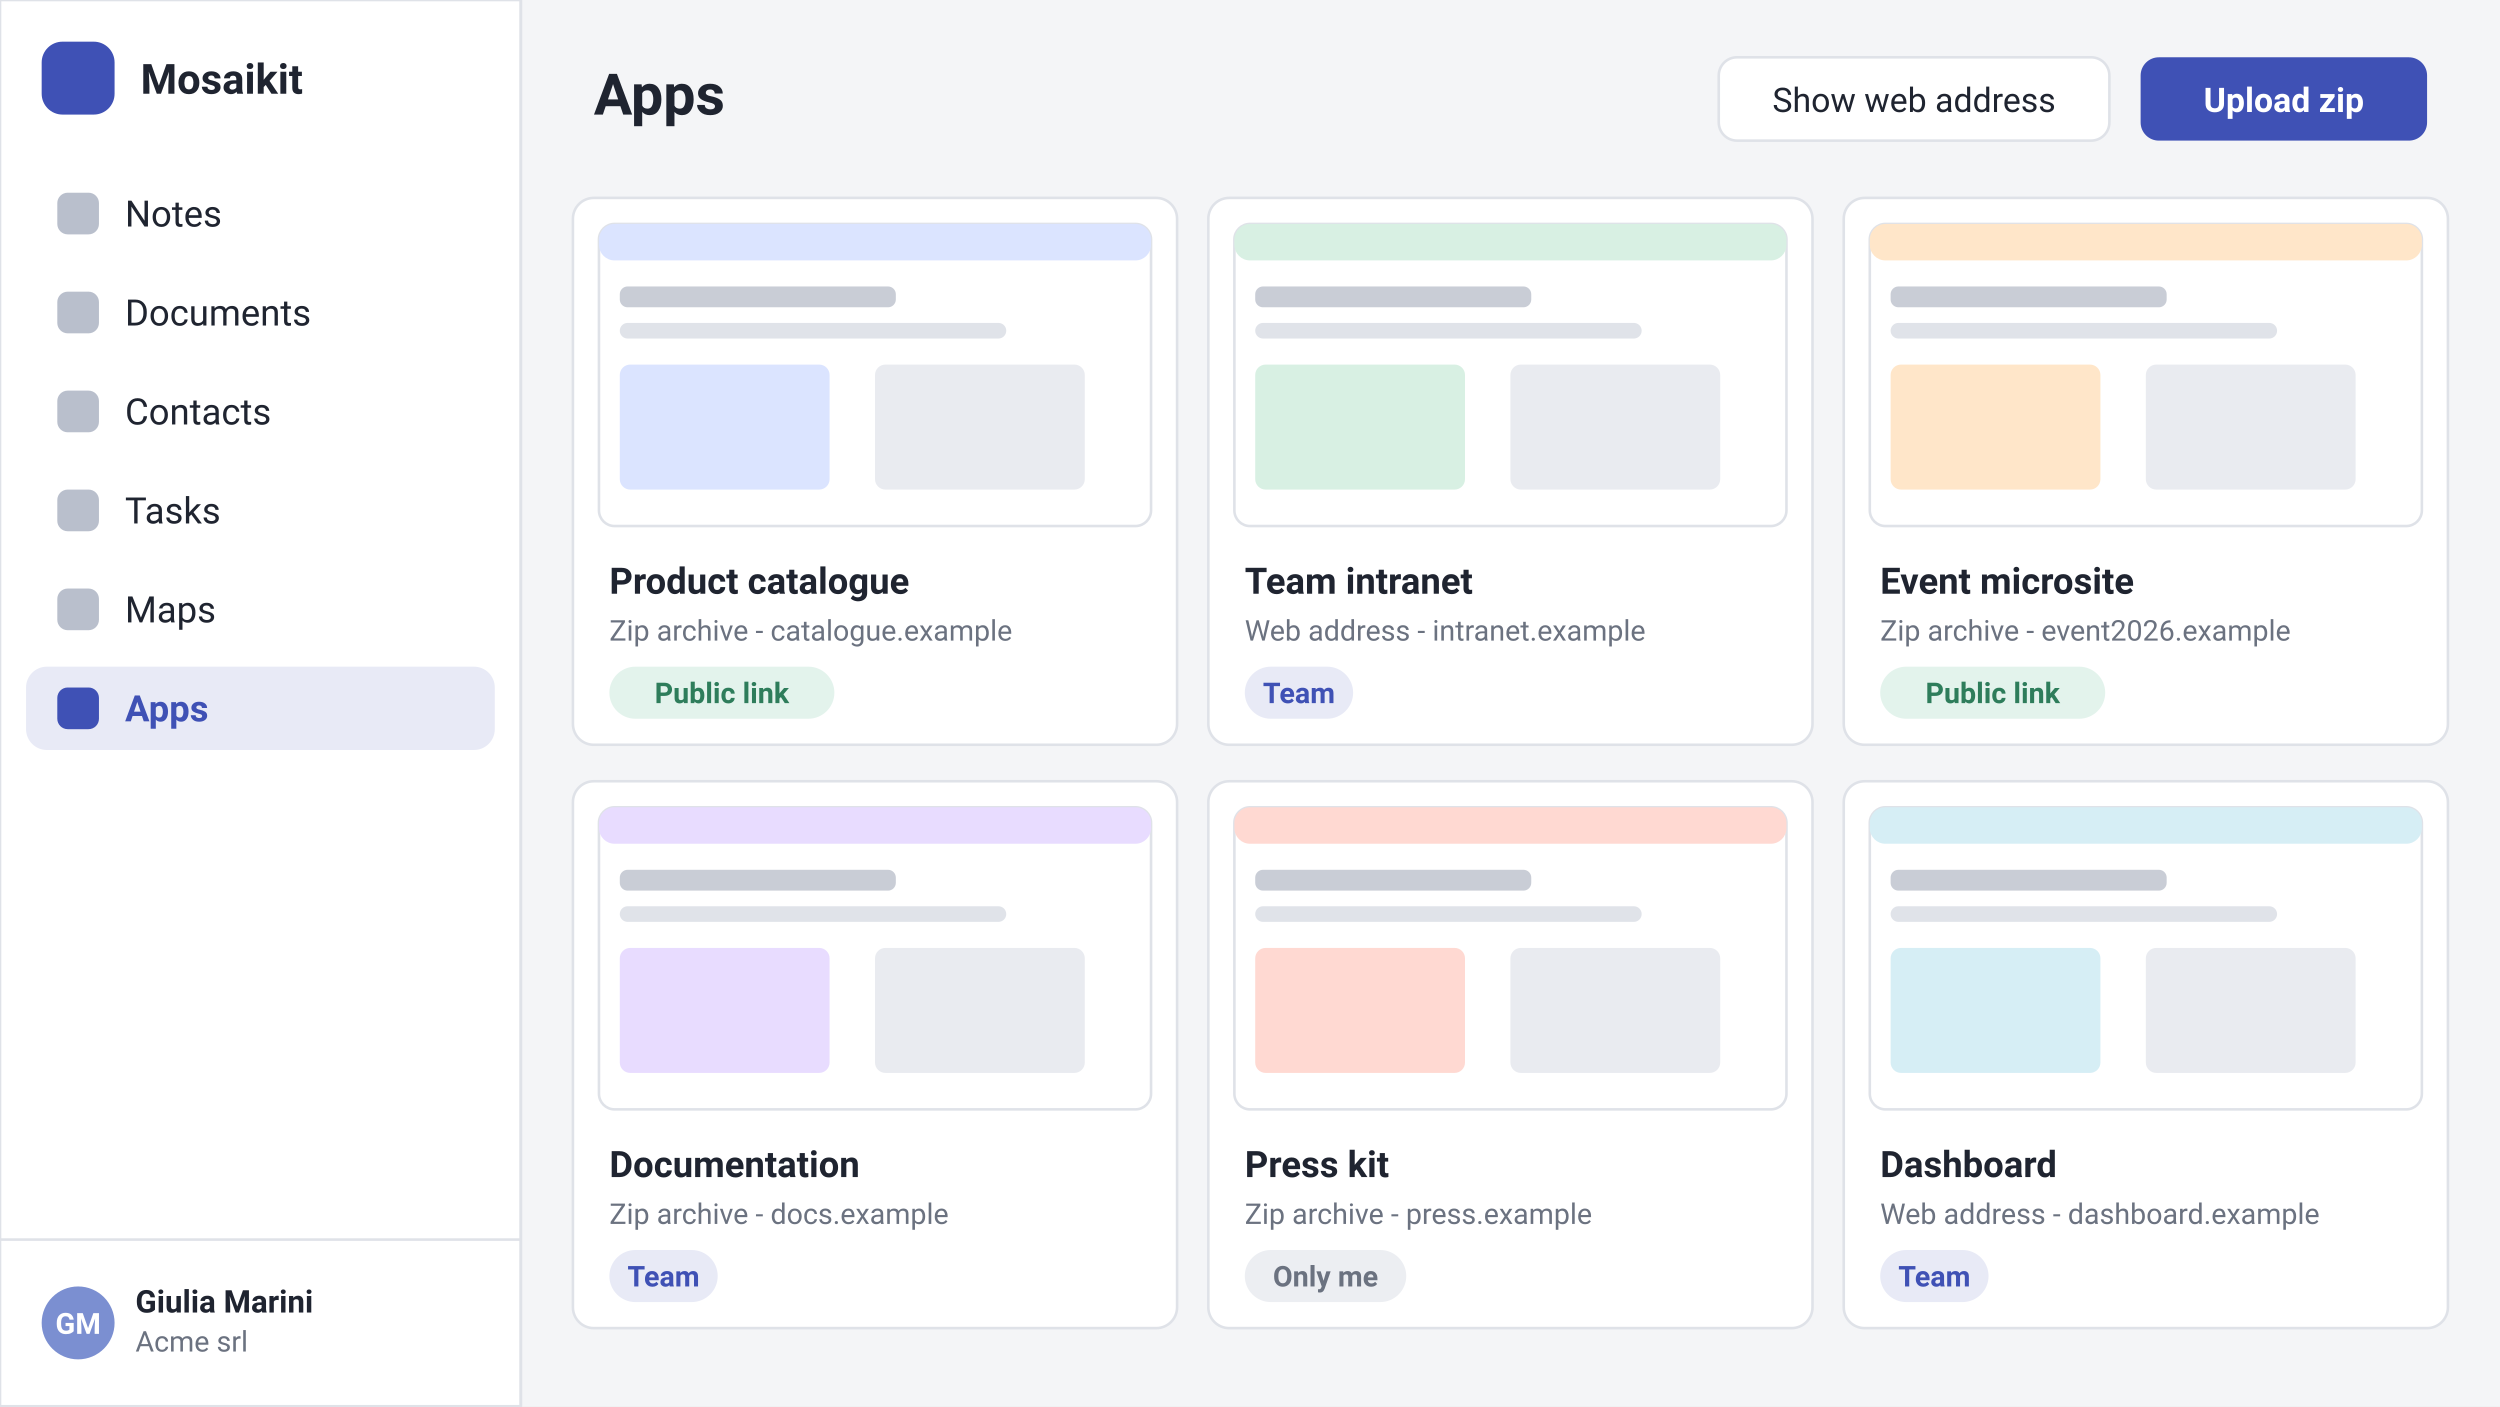
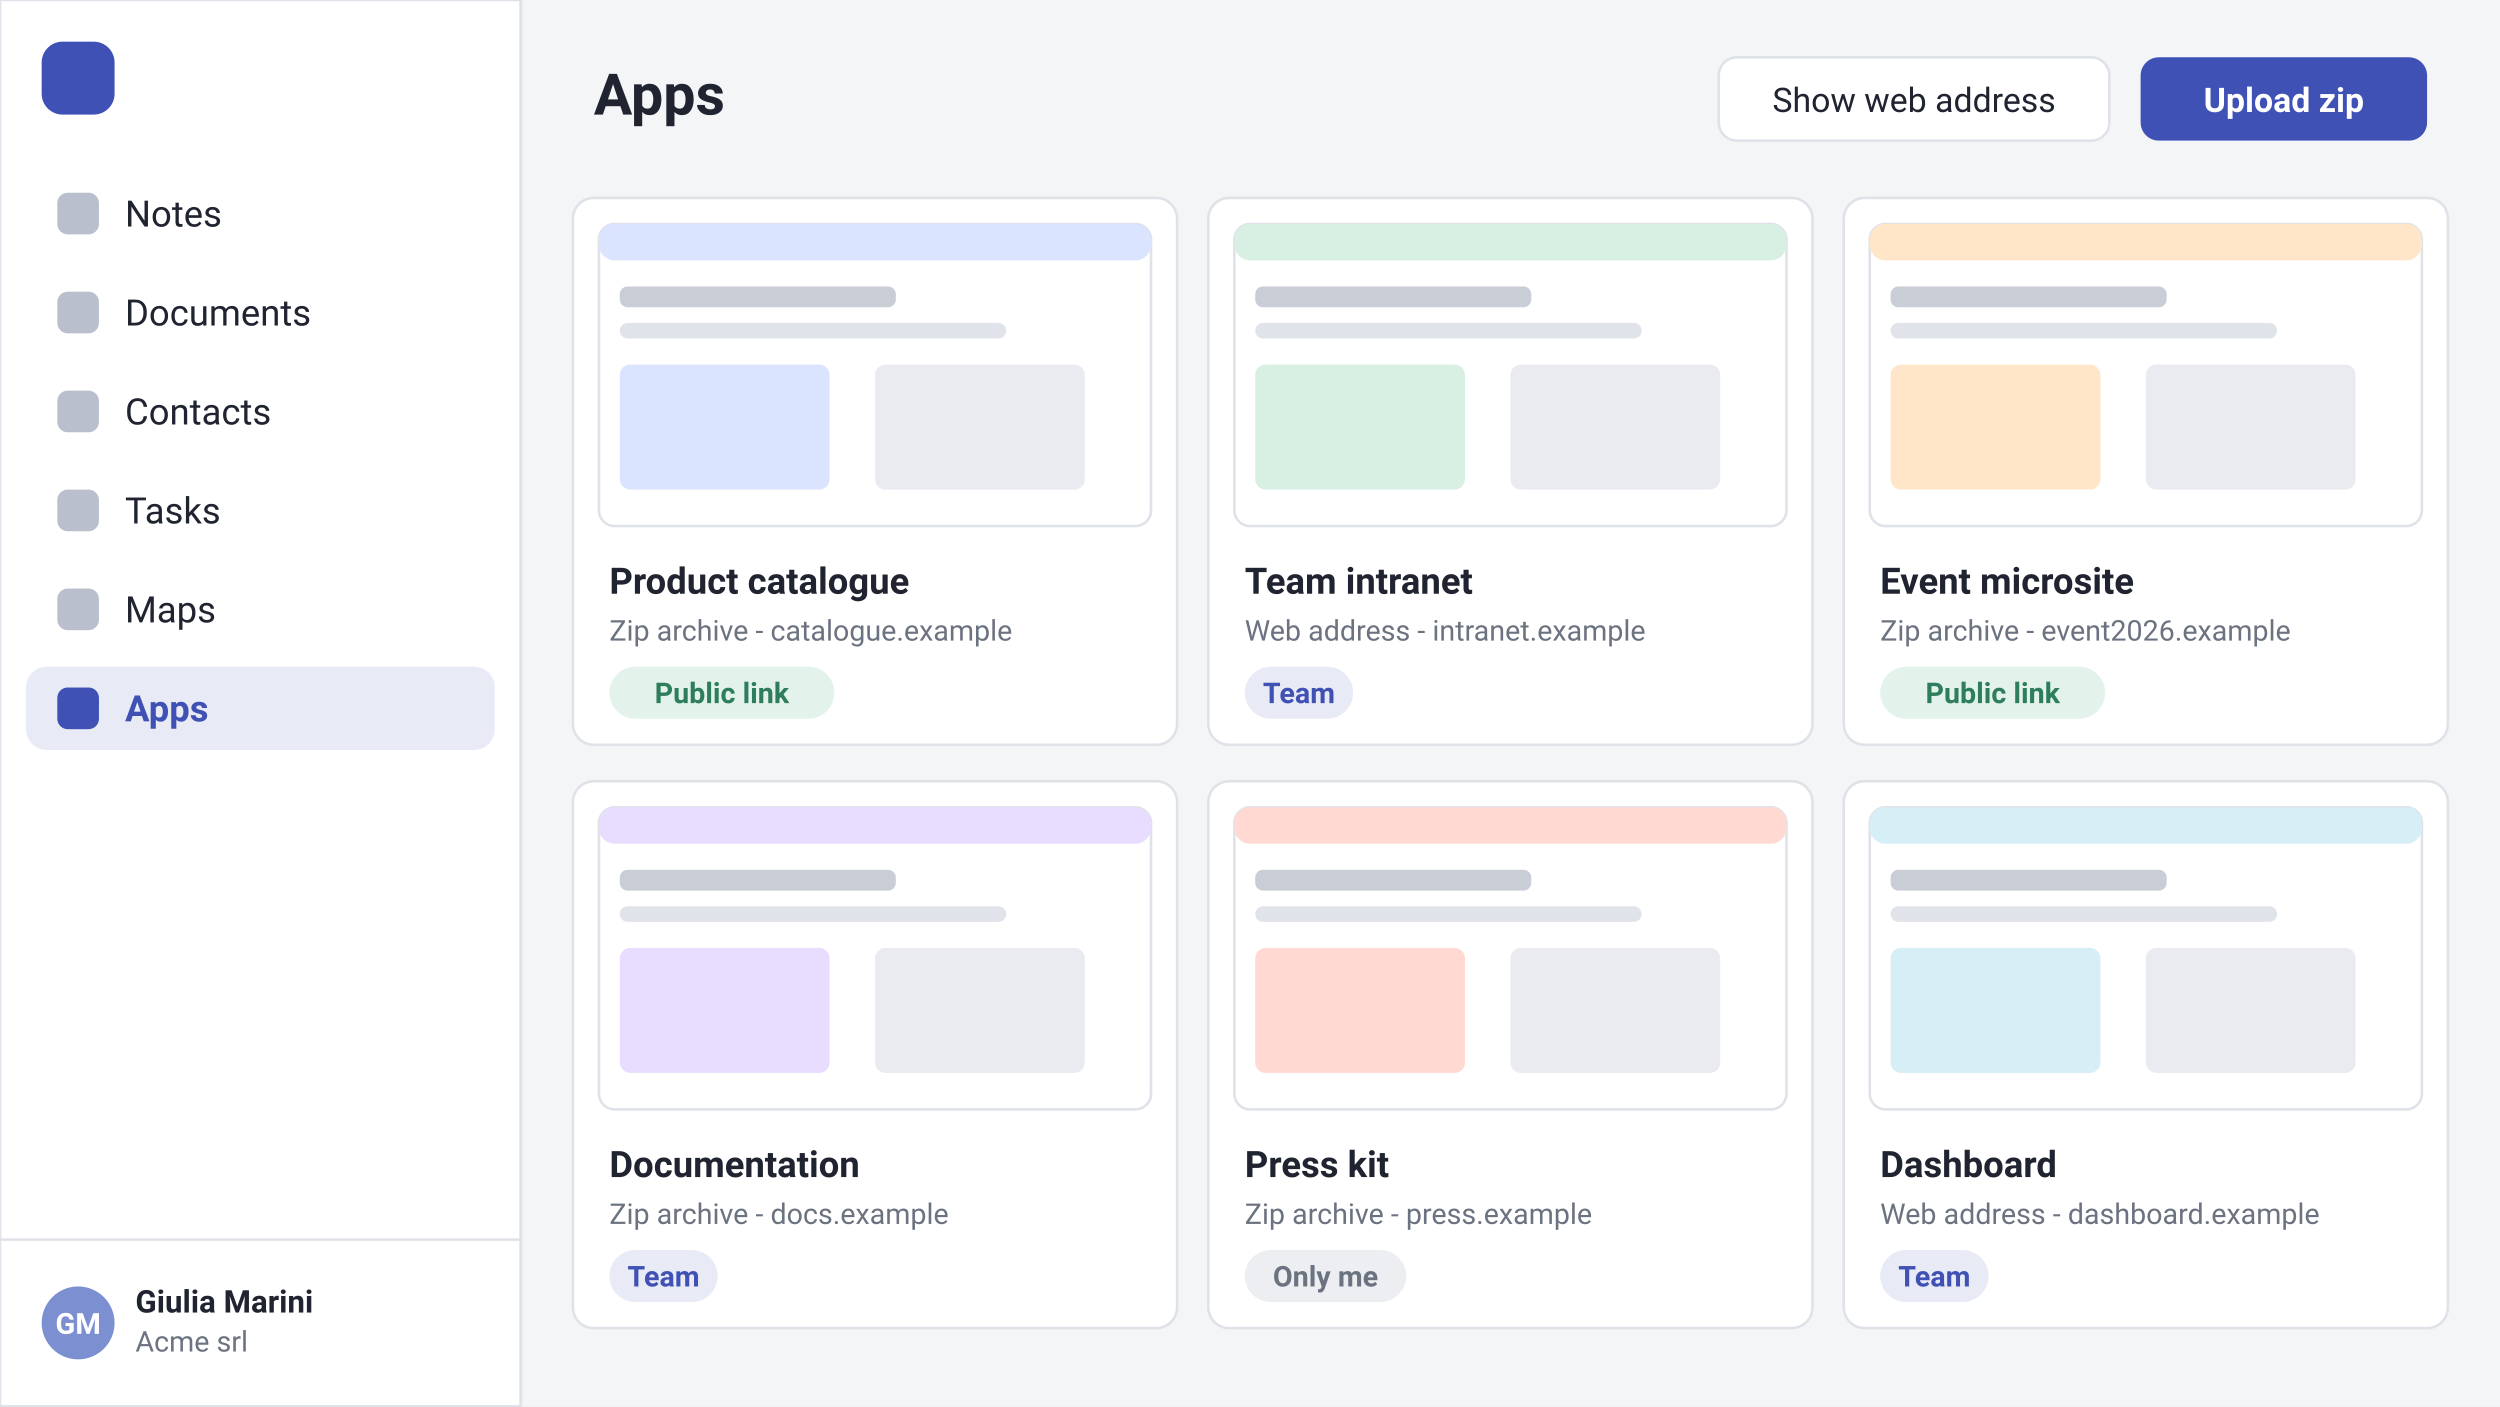
<svg xmlns="http://www.w3.org/2000/svg" viewBox="0 0 960 540" role="img" aria-label="Apps: the list of sites" font-family="Segoe UI, Roboto, Helvetica, Arial, sans-serif">
  <rect width="960" height="540" fill="#f4f5f7" />
  <rect x="0" y="0" width="200" height="540" rx="0" fill="#ffffff" stroke="#dfe2e8" />
  <rect x="16" y="16" width="28" height="28" rx="8" fill="#3f51b5" />
-   <text x="54" y="36" font-size="16" fill="#1f2430" font-weight="600">Mosaikit</text>
  <rect x="22" y="74" width="16" height="16" rx="4" fill="#b9bfcc" />
  <text x="48" y="87" font-size="14" fill="#1f2430">Notes</text>
  <rect x="22" y="112" width="16" height="16" rx="4" fill="#b9bfcc" />
  <text x="48" y="125" font-size="14" fill="#1f2430">Documents</text>
  <rect x="22" y="150" width="16" height="16" rx="4" fill="#b9bfcc" />
  <text x="48" y="163" font-size="14" fill="#1f2430">Contacts</text>
  <rect x="22" y="188" width="16" height="16" rx="4" fill="#b9bfcc" />
  <text x="48" y="201" font-size="14" fill="#1f2430">Tasks</text>
  <rect x="22" y="226" width="16" height="16" rx="4" fill="#b9bfcc" />
  <text x="48" y="239" font-size="14" fill="#1f2430">Maps</text>
  <rect x="10" y="256" width="180" height="32" rx="8" fill="#e8eaf6" />
  <rect x="22" y="264" width="16" height="16" rx="4" fill="#3f51b5" />
  <text x="48" y="277" font-size="14" fill="#3f51b5" font-weight="600">Apps</text>
  <line x1="0" y1="476" x2="200" y2="476" stroke="#dfe2e8" stroke-width="1" />
  <circle cx="30" cy="508" r="14" fill="#7b8fd1" />
  <text x="30" y="512.2" font-size="11.2" fill="#fff" font-weight="600" text-anchor="middle">GM</text>
  <text x="52" y="504" font-size="12" fill="#1f2430" font-weight="600">Giulia Marini</text>
  <text x="52" y="519" font-size="11" fill="#6b7280">Acme srl</text>
  <line x1="200" y1="0" x2="200" y2="540" stroke="#dfe2e8" stroke-width="1" />
  <text x="228" y="44" font-size="22" fill="#1f2430" font-weight="600">Apps</text>
  <rect x="660" y="22" width="150" height="32" rx="7" fill="#ffffff" stroke="#dfe2e8" />
  <text x="735" y="43" font-size="13" fill="#1f2430" text-anchor="middle">Show web address</text>
  <rect x="822" y="22" width="110" height="32" rx="7" fill="#3f51b5" />
  <text x="877" y="43" font-size="13" fill="#fff" font-weight="600" text-anchor="middle">Upload zip</text>
  <rect x="220" y="76" width="232" height="210" rx="8" fill="#ffffff" stroke="#dfe2e8" />
  <rect x="230" y="86" width="212" height="116" rx="6" fill="#fff" stroke="#dfe2e8" />
  <rect x="230" y="86" width="212" height="14" rx="6" fill="#dbe4ff" />
  <rect x="238" y="110" width="106" height="8" rx="3" fill="#c9cdd6" />
  <rect x="238" y="124" width="148.4" height="6" rx="3" fill="#e0e3e9" />
  <rect x="238" y="140" width="80.56" height="48" rx="4" fill="#dbe4ff" />
  <rect x="336" y="140" width="80.56" height="48" rx="4" fill="#e9ebf0" />
  <text x="234" y="228" font-size="14" fill="#1f2430" font-weight="600">Product catalogue</text>
  <text x="234" y="246" font-size="11" fill="#6b7280">Zip archive  -  catalogue.example</text>
  <rect x="234" y="256" width="86.4" height="20" rx="10" fill="#e3f3ec" />
  <text x="277.2" y="270" font-size="11" fill="#2e7d5b" font-weight="600" text-anchor="middle">Public link</text>
  <rect x="464" y="76" width="232" height="210" rx="8" fill="#ffffff" stroke="#dfe2e8" />
  <rect x="474" y="86" width="212" height="116" rx="6" fill="#fff" stroke="#dfe2e8" />
  <rect x="474" y="86" width="212" height="14" rx="6" fill="#d8f0e3" />
  <rect x="482" y="110" width="106" height="8" rx="3" fill="#c9cdd6" />
  <rect x="482" y="124" width="148.4" height="6" rx="3" fill="#e0e3e9" />
  <rect x="482" y="140" width="80.56" height="48" rx="4" fill="#d8f0e3" />
  <rect x="580" y="140" width="80.56" height="48" rx="4" fill="#e9ebf0" />
  <text x="478" y="228" font-size="14" fill="#1f2430" font-weight="600">Team intranet</text>
  <text x="478" y="246" font-size="11" fill="#6b7280">Web address  -  intranet.example</text>
  <rect x="478" y="256" width="41.6" height="20" rx="10" fill="#e8eaf6" />
  <text x="498.8" y="270" font-size="11" fill="#3f51b5" font-weight="600" text-anchor="middle">Team</text>
  <rect x="708" y="76" width="232" height="210" rx="8" fill="#ffffff" stroke="#dfe2e8" />
  <rect x="718" y="86" width="212" height="116" rx="6" fill="#fff" stroke="#dfe2e8" />
  <rect x="718" y="86" width="212" height="14" rx="6" fill="#ffe6c9" />
  <rect x="726" y="110" width="106" height="8" rx="3" fill="#c9cdd6" />
  <rect x="726" y="124" width="148.4" height="6" rx="3" fill="#e0e3e9" />
  <rect x="726" y="140" width="80.56" height="48" rx="4" fill="#ffe6c9" />
  <rect x="824" y="140" width="80.56" height="48" rx="4" fill="#e9ebf0" />
  <text x="722" y="228" font-size="14" fill="#1f2430" font-weight="600">Event microsite</text>
  <text x="722" y="246" font-size="11" fill="#6b7280">Zip archive  -  event2026.example</text>
  <rect x="722" y="256" width="86.4" height="20" rx="10" fill="#e3f3ec" />
  <text x="765.2" y="270" font-size="11" fill="#2e7d5b" font-weight="600" text-anchor="middle">Public link</text>
  <rect x="220" y="300" width="232" height="210" rx="8" fill="#ffffff" stroke="#dfe2e8" />
  <rect x="230" y="310" width="212" height="116" rx="6" fill="#fff" stroke="#dfe2e8" />
  <rect x="230" y="310" width="212" height="14" rx="6" fill="#e8dcff" />
  <rect x="238" y="334" width="106" height="8" rx="3" fill="#c9cdd6" />
  <rect x="238" y="348" width="148.4" height="6" rx="3" fill="#e0e3e9" />
  <rect x="238" y="364" width="80.56" height="48" rx="4" fill="#e8dcff" />
  <rect x="336" y="364" width="80.56" height="48" rx="4" fill="#e9ebf0" />
  <text x="234" y="452" font-size="14" fill="#1f2430" font-weight="600">Documentation</text>
  <text x="234" y="470" font-size="11" fill="#6b7280">Zip archive  -  docs.example</text>
  <rect x="234" y="480" width="41.6" height="20" rx="10" fill="#e8eaf6" />
  <text x="254.8" y="494" font-size="11" fill="#3f51b5" font-weight="600" text-anchor="middle">Team</text>
  <rect x="464" y="300" width="232" height="210" rx="8" fill="#ffffff" stroke="#dfe2e8" />
  <rect x="474" y="310" width="212" height="116" rx="6" fill="#fff" stroke="#dfe2e8" />
  <rect x="474" y="310" width="212" height="14" rx="6" fill="#ffd9d2" />
  <rect x="482" y="334" width="106" height="8" rx="3" fill="#c9cdd6" />
  <rect x="482" y="348" width="148.4" height="6" rx="3" fill="#e0e3e9" />
  <rect x="482" y="364" width="80.56" height="48" rx="4" fill="#ffd9d2" />
  <rect x="580" y="364" width="80.56" height="48" rx="4" fill="#e9ebf0" />
  <text x="478" y="452" font-size="14" fill="#1f2430" font-weight="600">Press kit</text>
  <text x="478" y="470" font-size="11" fill="#6b7280">Zip archive  -  press.example</text>
  <rect x="478" y="480" width="62" height="20" rx="10" fill="#eceef2" />
  <text x="509" y="494" font-size="11" fill="#6b7280" font-weight="600" text-anchor="middle">Only me</text>
  <rect x="708" y="300" width="232" height="210" rx="8" fill="#ffffff" stroke="#dfe2e8" />
  <rect x="718" y="310" width="212" height="116" rx="6" fill="#fff" stroke="#dfe2e8" />
  <rect x="718" y="310" width="212" height="14" rx="6" fill="#d6eef5" />
  <rect x="726" y="334" width="106" height="8" rx="3" fill="#c9cdd6" />
  <rect x="726" y="348" width="148.4" height="6" rx="3" fill="#e0e3e9" />
  <rect x="726" y="364" width="80.56" height="48" rx="4" fill="#d6eef5" />
  <rect x="824" y="364" width="80.56" height="48" rx="4" fill="#e9ebf0" />
  <text x="722" y="452" font-size="14" fill="#1f2430" font-weight="600">Dashboard</text>
  <text x="722" y="470" font-size="11" fill="#6b7280">Web address  -  dashboard.example</text>
  <rect x="722" y="480" width="41.6" height="20" rx="10" fill="#e8eaf6" />
  <text x="742.8" y="494" font-size="11" fill="#3f51b5" font-weight="600" text-anchor="middle">Team</text>
</svg>
